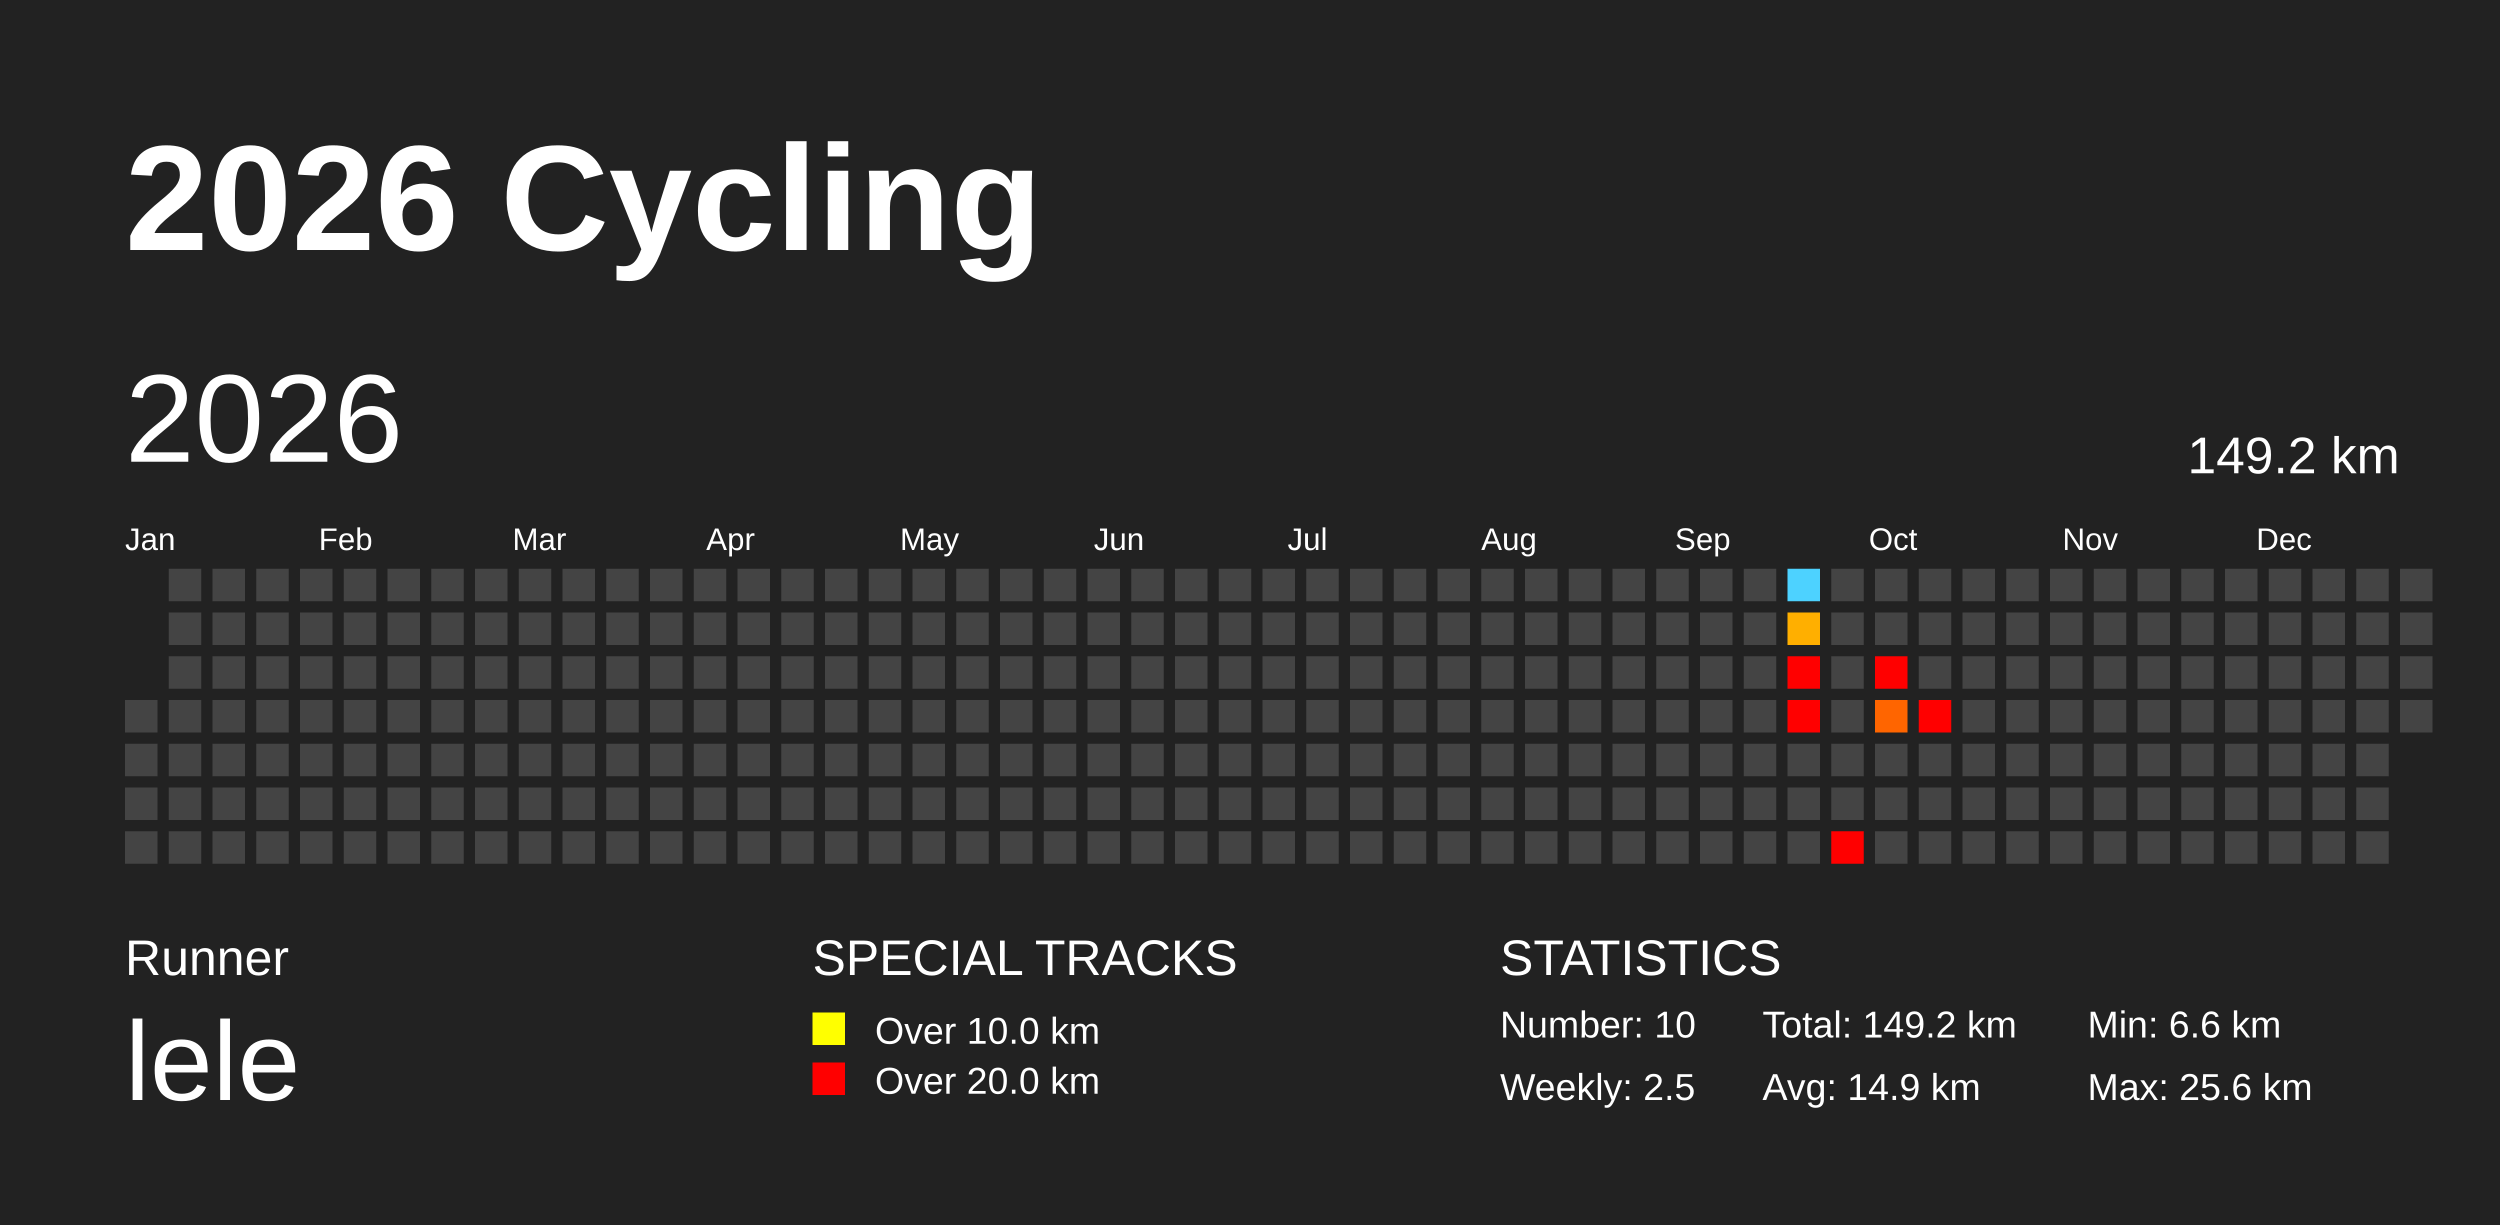
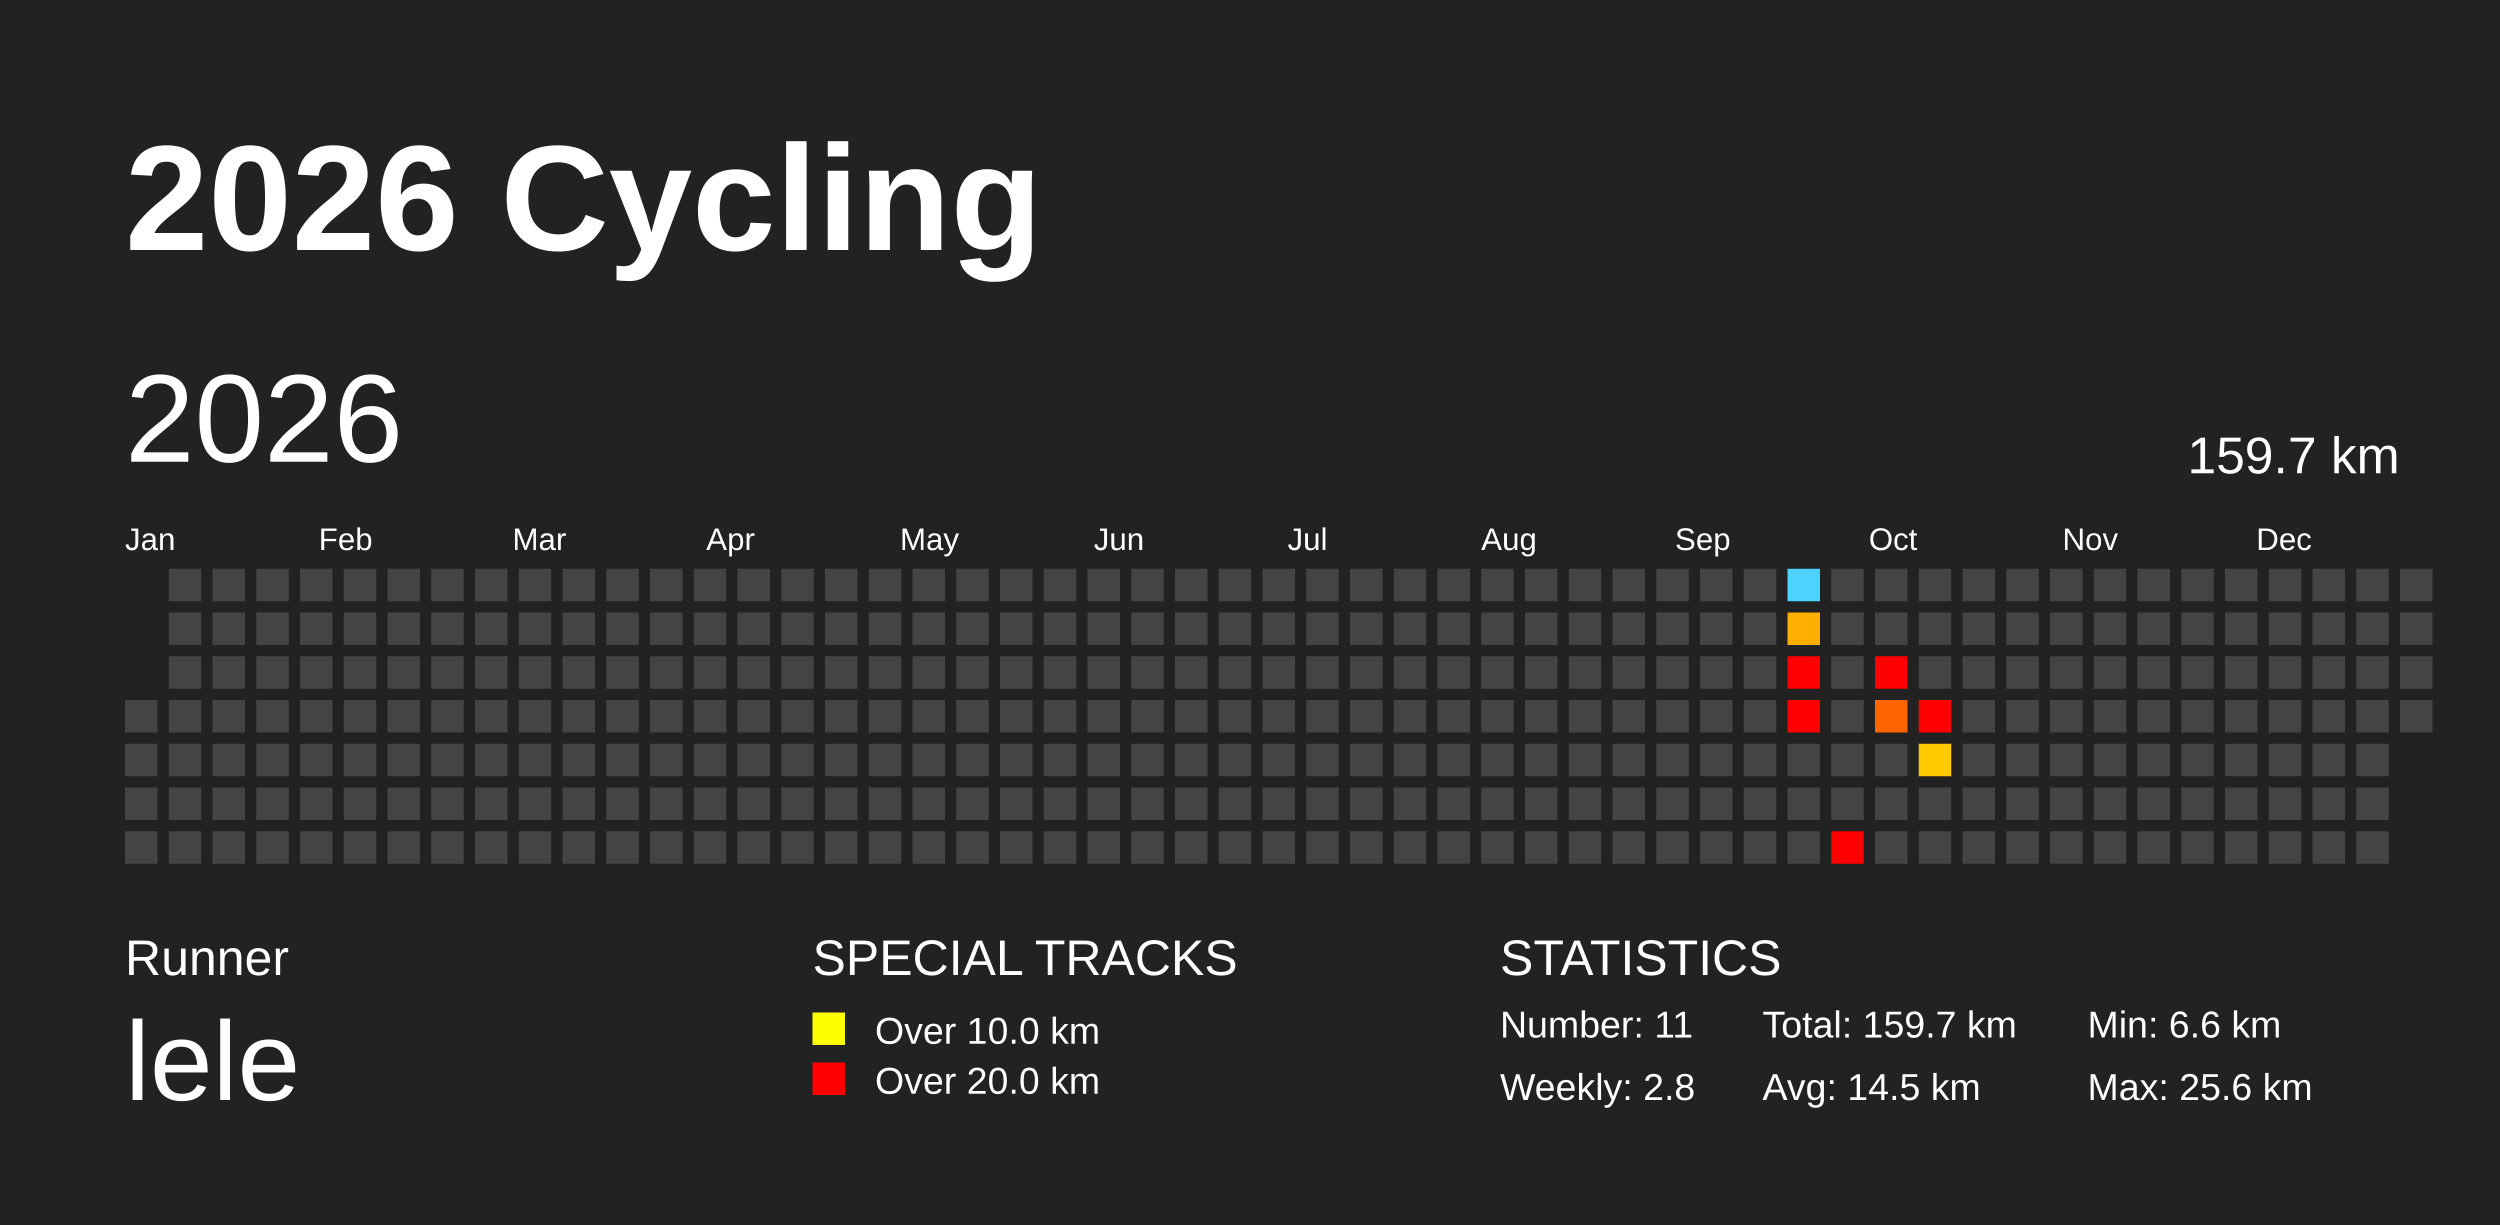
<svg xmlns="http://www.w3.org/2000/svg" baseProfile="full" height="98mm" version="1.1" viewBox="0,0,200,98" width="200mm">
  <defs>
    <pattern height="2" id="indoor-stripe" patternUnits="userSpaceOnUse" width="2">
      <line stroke="white" stroke-opacity="0.45" stroke-width="0.5" x1="0" x2="2" y1="2" y2="0" />
    </pattern>
  </defs>
  <rect fill="#222222" height="98" width="200" x="0" y="0" />
  <text fill="#FFFFFF" style="font-size:12px; font-family:Arial; font-weight:bold;" x="10" y="20">2026 Cycling</text>
  <text fill="#FFFFFF" style="font-size:4px; font-family:Arial" x="10" y="78">Runner</text>
  <text fill="#FFFFFF" style="font-size:9px; font-family:Arial" x="10" y="88">lele</text>
  <text fill="#FFFFFF" style="font-size:4px; font-family:Arial" x="65" y="78">SPECIAL TRACKS</text>
  <rect fill="yellow" height="2.6" width="2.6" x="65" y="81" />
  <text fill="#FFFFFF" style="font-size:3px; font-family:Arial" x="70" y="83.5">Over 10.0 km</text>
  <rect fill="red" height="2.6" width="2.6" x="65" y="85" />
  <text fill="#FFFFFF" style="font-size:3px; font-family:Arial" x="70" y="87.5">Over 20.0 km</text>
  <text fill="#FFFFFF" style="font-size:4px; font-family:Arial" x="120" y="78">STATISTICS</text>
-   <text fill="#FFFFFF" style="font-size:3px; font-family:Arial" x="120" y="83">Number: 10</text>
-   <text fill="#FFFFFF" style="font-size:3px; font-family:Arial" x="120" y="88">Weekly: 2.5</text>
-   <text fill="#FFFFFF" style="font-size:3px; font-family:Arial" x="141" y="83">Total: 149.2 km</text>
-   <text fill="#FFFFFF" style="font-size:3px; font-family:Arial" x="141" y="88">Avg: 14.9 km</text>
+   <text fill="#FFFFFF" style="font-size:3px; font-family:Arial" x="120" y="83">Number: 11</text>
+   <text fill="#FFFFFF" style="font-size:3px; font-family:Arial" x="120" y="88">Weekly: 2.8</text>
+   <text fill="#FFFFFF" style="font-size:3px; font-family:Arial" x="141" y="83">Total: 159.7 km</text>
+   <text fill="#FFFFFF" style="font-size:3px; font-family:Arial" x="141" y="88">Avg: 14.5 km</text>
  <text fill="#FFFFFF" style="font-size:3px; font-family:Arial" x="167" y="83">Min: 6.6 km</text>
  <text fill="#FFFFFF" style="font-size:3px; font-family:Arial" x="167" y="88">Max: 25.6 km</text>
  <text dominant-baseline="hanging" fill="#FFFFFF" style="font-size:10.0px; font-family:Arial;" x="10" y="30">2026</text>
-   <text dominant-baseline="hanging" fill="#FFFFFF" style="font-size:4.125px; font-family:Arial;" x="175" y="35">149.2 km</text>
+   <text dominant-baseline="hanging" fill="#FFFFFF" style="font-size:4.125px; font-family:Arial;" x="175" y="35">159.7 km</text>
  <text fill="#FFFFFF" style="font-size:2.5px; font-family:Arial" x="10.0" y="44">Jan</text>
  <text fill="#FFFFFF" style="font-size:2.5px; font-family:Arial" x="25.5" y="44">Feb</text>
  <text fill="#FFFFFF" style="font-size:2.5px; font-family:Arial" x="41.0" y="44">Mar</text>
  <text fill="#FFFFFF" style="font-size:2.5px; font-family:Arial" x="56.5" y="44">Apr</text>
  <text fill="#FFFFFF" style="font-size:2.5px; font-family:Arial" x="72.0" y="44">May</text>
  <text fill="#FFFFFF" style="font-size:2.5px; font-family:Arial" x="87.5" y="44">Jun</text>
  <text fill="#FFFFFF" style="font-size:2.5px; font-family:Arial" x="103.0" y="44">Jul</text>
  <text fill="#FFFFFF" style="font-size:2.5px; font-family:Arial" x="118.5" y="44">Aug</text>
  <text fill="#FFFFFF" style="font-size:2.5px; font-family:Arial" x="134.0" y="44">Sep</text>
  <text fill="#FFFFFF" style="font-size:2.5px; font-family:Arial" x="149.5" y="44">Oct</text>
  <text fill="#FFFFFF" style="font-size:2.5px; font-family:Arial" x="165.0" y="44">Nov</text>
  <text fill="#FFFFFF" style="font-size:2.5px; font-family:Arial" x="180.5" y="44">Dec</text>
  <rect fill="#444444" height="2.6" width="2.6" x="10.0" y="56.0" />
  <rect fill="#444444" height="2.6" width="2.6" x="10.0" y="59.5" />
  <rect fill="#444444" height="2.6" width="2.6" x="10.0" y="63.0" />
  <rect fill="#444444" height="2.6" width="2.6" x="10.0" y="66.5" />
  <rect fill="#444444" height="2.6" width="2.6" x="13.5" y="45.5" />
  <rect fill="#444444" height="2.6" width="2.6" x="13.5" y="49.0" />
  <rect fill="#444444" height="2.6" width="2.6" x="13.5" y="52.5" />
  <rect fill="#444444" height="2.6" width="2.6" x="13.5" y="56.0" />
  <rect fill="#444444" height="2.6" width="2.6" x="13.5" y="59.5" />
  <rect fill="#444444" height="2.6" width="2.6" x="13.5" y="63.0" />
  <rect fill="#444444" height="2.6" width="2.6" x="13.5" y="66.5" />
  <rect fill="#444444" height="2.6" width="2.6" x="17.0" y="45.5" />
  <rect fill="#444444" height="2.6" width="2.6" x="17.0" y="49.0" />
  <rect fill="#444444" height="2.6" width="2.6" x="17.0" y="52.5" />
  <rect fill="#444444" height="2.6" width="2.6" x="17.0" y="56.0" />
  <rect fill="#444444" height="2.6" width="2.6" x="17.0" y="59.5" />
  <rect fill="#444444" height="2.6" width="2.6" x="17.0" y="63.0" />
  <rect fill="#444444" height="2.6" width="2.6" x="17.0" y="66.5" />
  <rect fill="#444444" height="2.6" width="2.6" x="20.5" y="45.5" />
  <rect fill="#444444" height="2.6" width="2.6" x="20.5" y="49.0" />
  <rect fill="#444444" height="2.6" width="2.6" x="20.5" y="52.5" />
  <rect fill="#444444" height="2.6" width="2.6" x="20.5" y="56.0" />
  <rect fill="#444444" height="2.6" width="2.6" x="20.5" y="59.5" />
  <rect fill="#444444" height="2.6" width="2.6" x="20.5" y="63.0" />
  <rect fill="#444444" height="2.6" width="2.6" x="20.5" y="66.5" />
  <rect fill="#444444" height="2.6" width="2.6" x="24.0" y="45.5" />
  <rect fill="#444444" height="2.6" width="2.6" x="24.0" y="49.0" />
  <rect fill="#444444" height="2.6" width="2.6" x="24.0" y="52.5" />
  <rect fill="#444444" height="2.6" width="2.6" x="24.0" y="56.0" />
  <rect fill="#444444" height="2.6" width="2.6" x="24.0" y="59.5" />
  <rect fill="#444444" height="2.6" width="2.6" x="24.0" y="63.0" />
  <rect fill="#444444" height="2.6" width="2.6" x="24.0" y="66.5" />
  <rect fill="#444444" height="2.6" width="2.6" x="27.5" y="45.5" />
  <rect fill="#444444" height="2.6" width="2.6" x="27.5" y="49.0" />
  <rect fill="#444444" height="2.6" width="2.6" x="27.5" y="52.5" />
  <rect fill="#444444" height="2.6" width="2.6" x="27.5" y="56.0" />
  <rect fill="#444444" height="2.6" width="2.6" x="27.5" y="59.5" />
  <rect fill="#444444" height="2.6" width="2.6" x="27.5" y="63.0" />
  <rect fill="#444444" height="2.6" width="2.6" x="27.5" y="66.5" />
  <rect fill="#444444" height="2.6" width="2.6" x="31.0" y="45.5" />
  <rect fill="#444444" height="2.6" width="2.6" x="31.0" y="49.0" />
  <rect fill="#444444" height="2.6" width="2.6" x="31.0" y="52.5" />
  <rect fill="#444444" height="2.6" width="2.6" x="31.0" y="56.0" />
  <rect fill="#444444" height="2.6" width="2.6" x="31.0" y="59.5" />
  <rect fill="#444444" height="2.6" width="2.6" x="31.0" y="63.0" />
  <rect fill="#444444" height="2.6" width="2.6" x="31.0" y="66.5" />
  <rect fill="#444444" height="2.6" width="2.6" x="34.5" y="45.5" />
  <rect fill="#444444" height="2.6" width="2.6" x="34.5" y="49.0" />
  <rect fill="#444444" height="2.6" width="2.6" x="34.5" y="52.5" />
  <rect fill="#444444" height="2.6" width="2.6" x="34.5" y="56.0" />
  <rect fill="#444444" height="2.6" width="2.6" x="34.5" y="59.5" />
  <rect fill="#444444" height="2.6" width="2.6" x="34.5" y="63.0" />
  <rect fill="#444444" height="2.6" width="2.6" x="34.5" y="66.5" />
  <rect fill="#444444" height="2.6" width="2.6" x="38.0" y="45.5" />
  <rect fill="#444444" height="2.6" width="2.6" x="38.0" y="49.0" />
  <rect fill="#444444" height="2.6" width="2.6" x="38.0" y="52.5" />
  <rect fill="#444444" height="2.6" width="2.6" x="38.0" y="56.0" />
  <rect fill="#444444" height="2.6" width="2.6" x="38.0" y="59.5" />
  <rect fill="#444444" height="2.6" width="2.6" x="38.0" y="63.0" />
  <rect fill="#444444" height="2.6" width="2.6" x="38.0" y="66.5" />
  <rect fill="#444444" height="2.6" width="2.6" x="41.5" y="45.5" />
  <rect fill="#444444" height="2.6" width="2.6" x="41.5" y="49.0" />
  <rect fill="#444444" height="2.6" width="2.6" x="41.5" y="52.5" />
  <rect fill="#444444" height="2.6" width="2.6" x="41.5" y="56.0" />
  <rect fill="#444444" height="2.6" width="2.6" x="41.5" y="59.5" />
  <rect fill="#444444" height="2.6" width="2.6" x="41.5" y="63.0" />
  <rect fill="#444444" height="2.6" width="2.6" x="41.5" y="66.5" />
  <rect fill="#444444" height="2.6" width="2.6" x="45.0" y="45.5" />
  <rect fill="#444444" height="2.6" width="2.6" x="45.0" y="49.0" />
  <rect fill="#444444" height="2.6" width="2.6" x="45.0" y="52.5" />
  <rect fill="#444444" height="2.6" width="2.6" x="45.0" y="56.0" />
  <rect fill="#444444" height="2.6" width="2.6" x="45.0" y="59.5" />
  <rect fill="#444444" height="2.6" width="2.6" x="45.0" y="63.0" />
  <rect fill="#444444" height="2.6" width="2.6" x="45.0" y="66.5" />
  <rect fill="#444444" height="2.6" width="2.6" x="48.5" y="45.5" />
  <rect fill="#444444" height="2.6" width="2.6" x="48.5" y="49.0" />
  <rect fill="#444444" height="2.6" width="2.6" x="48.5" y="52.5" />
  <rect fill="#444444" height="2.6" width="2.6" x="48.5" y="56.0" />
  <rect fill="#444444" height="2.6" width="2.6" x="48.5" y="59.5" />
  <rect fill="#444444" height="2.6" width="2.6" x="48.5" y="63.0" />
  <rect fill="#444444" height="2.6" width="2.6" x="48.5" y="66.5" />
  <rect fill="#444444" height="2.6" width="2.6" x="52.0" y="45.5" />
  <rect fill="#444444" height="2.6" width="2.6" x="52.0" y="49.0" />
  <rect fill="#444444" height="2.6" width="2.6" x="52.0" y="52.5" />
  <rect fill="#444444" height="2.6" width="2.6" x="52.0" y="56.0" />
  <rect fill="#444444" height="2.6" width="2.6" x="52.0" y="59.5" />
  <rect fill="#444444" height="2.6" width="2.6" x="52.0" y="63.0" />
  <rect fill="#444444" height="2.6" width="2.6" x="52.0" y="66.5" />
  <rect fill="#444444" height="2.6" width="2.6" x="55.5" y="45.5" />
  <rect fill="#444444" height="2.6" width="2.6" x="55.5" y="49.0" />
  <rect fill="#444444" height="2.6" width="2.6" x="55.5" y="52.5" />
  <rect fill="#444444" height="2.6" width="2.6" x="55.5" y="56.0" />
  <rect fill="#444444" height="2.6" width="2.6" x="55.5" y="59.5" />
  <rect fill="#444444" height="2.6" width="2.6" x="55.5" y="63.0" />
  <rect fill="#444444" height="2.6" width="2.6" x="55.5" y="66.5" />
  <rect fill="#444444" height="2.6" width="2.6" x="59.0" y="45.5" />
  <rect fill="#444444" height="2.6" width="2.6" x="59.0" y="49.0" />
  <rect fill="#444444" height="2.6" width="2.6" x="59.0" y="52.5" />
  <rect fill="#444444" height="2.6" width="2.6" x="59.0" y="56.0" />
  <rect fill="#444444" height="2.6" width="2.6" x="59.0" y="59.5" />
  <rect fill="#444444" height="2.6" width="2.6" x="59.0" y="63.0" />
  <rect fill="#444444" height="2.6" width="2.6" x="59.0" y="66.5" />
  <rect fill="#444444" height="2.6" width="2.6" x="62.5" y="45.5" />
  <rect fill="#444444" height="2.6" width="2.6" x="62.5" y="49.0" />
  <rect fill="#444444" height="2.6" width="2.6" x="62.5" y="52.5" />
  <rect fill="#444444" height="2.6" width="2.6" x="62.5" y="56.0" />
  <rect fill="#444444" height="2.6" width="2.6" x="62.5" y="59.5" />
  <rect fill="#444444" height="2.6" width="2.6" x="62.5" y="63.0" />
  <rect fill="#444444" height="2.6" width="2.6" x="62.5" y="66.5" />
  <rect fill="#444444" height="2.6" width="2.6" x="66.0" y="45.5" />
  <rect fill="#444444" height="2.6" width="2.6" x="66.0" y="49.0" />
  <rect fill="#444444" height="2.6" width="2.6" x="66.0" y="52.5" />
  <rect fill="#444444" height="2.6" width="2.6" x="66.0" y="56.0" />
  <rect fill="#444444" height="2.6" width="2.6" x="66.0" y="59.5" />
  <rect fill="#444444" height="2.6" width="2.6" x="66.0" y="63.0" />
  <rect fill="#444444" height="2.6" width="2.6" x="66.0" y="66.5" />
  <rect fill="#444444" height="2.6" width="2.6" x="69.5" y="45.5" />
  <rect fill="#444444" height="2.6" width="2.6" x="69.5" y="49.0" />
  <rect fill="#444444" height="2.6" width="2.6" x="69.5" y="52.5" />
  <rect fill="#444444" height="2.6" width="2.6" x="69.5" y="56.0" />
  <rect fill="#444444" height="2.6" width="2.6" x="69.5" y="59.5" />
  <rect fill="#444444" height="2.6" width="2.6" x="69.5" y="63.0" />
  <rect fill="#444444" height="2.6" width="2.6" x="69.5" y="66.5" />
  <rect fill="#444444" height="2.6" width="2.6" x="73.0" y="45.5" />
  <rect fill="#444444" height="2.6" width="2.6" x="73.0" y="49.0" />
  <rect fill="#444444" height="2.6" width="2.6" x="73.0" y="52.5" />
  <rect fill="#444444" height="2.6" width="2.6" x="73.0" y="56.0" />
  <rect fill="#444444" height="2.6" width="2.6" x="73.0" y="59.5" />
  <rect fill="#444444" height="2.6" width="2.6" x="73.0" y="63.0" />
  <rect fill="#444444" height="2.6" width="2.6" x="73.0" y="66.5" />
  <rect fill="#444444" height="2.6" width="2.6" x="76.5" y="45.5" />
  <rect fill="#444444" height="2.6" width="2.6" x="76.5" y="49.0" />
  <rect fill="#444444" height="2.6" width="2.6" x="76.5" y="52.5" />
  <rect fill="#444444" height="2.6" width="2.6" x="76.5" y="56.0" />
  <rect fill="#444444" height="2.6" width="2.6" x="76.5" y="59.5" />
  <rect fill="#444444" height="2.6" width="2.6" x="76.5" y="63.0" />
  <rect fill="#444444" height="2.6" width="2.6" x="76.5" y="66.5" />
  <rect fill="#444444" height="2.6" width="2.6" x="80.0" y="45.5" />
  <rect fill="#444444" height="2.6" width="2.6" x="80.0" y="49.0" />
  <rect fill="#444444" height="2.6" width="2.6" x="80.0" y="52.5" />
  <rect fill="#444444" height="2.6" width="2.6" x="80.0" y="56.0" />
  <rect fill="#444444" height="2.6" width="2.6" x="80.0" y="59.5" />
  <rect fill="#444444" height="2.6" width="2.6" x="80.0" y="63.0" />
  <rect fill="#444444" height="2.6" width="2.6" x="80.0" y="66.5" />
  <rect fill="#444444" height="2.6" width="2.6" x="83.5" y="45.5" />
  <rect fill="#444444" height="2.6" width="2.6" x="83.5" y="49.0" />
  <rect fill="#444444" height="2.6" width="2.6" x="83.5" y="52.5" />
  <rect fill="#444444" height="2.6" width="2.6" x="83.5" y="56.0" />
  <rect fill="#444444" height="2.6" width="2.6" x="83.5" y="59.5" />
  <rect fill="#444444" height="2.6" width="2.6" x="83.5" y="63.0" />
  <rect fill="#444444" height="2.6" width="2.6" x="83.5" y="66.5" />
  <rect fill="#444444" height="2.6" width="2.6" x="87.0" y="45.5" />
  <rect fill="#444444" height="2.6" width="2.6" x="87.0" y="49.0" />
  <rect fill="#444444" height="2.6" width="2.6" x="87.0" y="52.5" />
  <rect fill="#444444" height="2.6" width="2.6" x="87.0" y="56.0" />
  <rect fill="#444444" height="2.6" width="2.6" x="87.0" y="59.5" />
  <rect fill="#444444" height="2.6" width="2.6" x="87.0" y="63.0" />
  <rect fill="#444444" height="2.6" width="2.6" x="87.0" y="66.5" />
  <rect fill="#444444" height="2.6" width="2.6" x="90.5" y="45.5" />
  <rect fill="#444444" height="2.6" width="2.6" x="90.5" y="49.0" />
  <rect fill="#444444" height="2.6" width="2.6" x="90.5" y="52.5" />
  <rect fill="#444444" height="2.6" width="2.6" x="90.5" y="56.0" />
  <rect fill="#444444" height="2.6" width="2.6" x="90.5" y="59.5" />
  <rect fill="#444444" height="2.6" width="2.6" x="90.5" y="63.0" />
  <rect fill="#444444" height="2.6" width="2.6" x="90.5" y="66.5" />
  <rect fill="#444444" height="2.6" width="2.6" x="94.0" y="45.5" />
  <rect fill="#444444" height="2.6" width="2.6" x="94.0" y="49.0" />
  <rect fill="#444444" height="2.6" width="2.6" x="94.0" y="52.5" />
  <rect fill="#444444" height="2.6" width="2.6" x="94.0" y="56.0" />
  <rect fill="#444444" height="2.6" width="2.6" x="94.0" y="59.5" />
  <rect fill="#444444" height="2.6" width="2.6" x="94.0" y="63.0" />
  <rect fill="#444444" height="2.6" width="2.6" x="94.0" y="66.5" />
  <rect fill="#444444" height="2.6" width="2.6" x="97.5" y="45.5" />
  <rect fill="#444444" height="2.6" width="2.6" x="97.5" y="49.0" />
  <rect fill="#444444" height="2.6" width="2.6" x="97.5" y="52.5" />
  <rect fill="#444444" height="2.6" width="2.6" x="97.5" y="56.0" />
  <rect fill="#444444" height="2.6" width="2.6" x="97.5" y="59.5" />
  <rect fill="#444444" height="2.6" width="2.6" x="97.5" y="63.0" />
  <rect fill="#444444" height="2.6" width="2.6" x="97.5" y="66.5" />
  <rect fill="#444444" height="2.6" width="2.6" x="101.0" y="45.5" />
  <rect fill="#444444" height="2.6" width="2.6" x="101.0" y="49.0" />
  <rect fill="#444444" height="2.6" width="2.6" x="101.0" y="52.5" />
  <rect fill="#444444" height="2.6" width="2.6" x="101.0" y="56.0" />
  <rect fill="#444444" height="2.6" width="2.6" x="101.0" y="59.5" />
  <rect fill="#444444" height="2.6" width="2.6" x="101.0" y="63.0" />
  <rect fill="#444444" height="2.6" width="2.6" x="101.0" y="66.5" />
  <rect fill="#444444" height="2.6" width="2.6" x="104.5" y="45.5" />
  <rect fill="#444444" height="2.6" width="2.6" x="104.5" y="49.0" />
  <rect fill="#444444" height="2.6" width="2.6" x="104.5" y="52.5" />
  <rect fill="#444444" height="2.6" width="2.6" x="104.5" y="56.0" />
  <rect fill="#444444" height="2.6" width="2.6" x="104.5" y="59.5" />
  <rect fill="#444444" height="2.6" width="2.6" x="104.5" y="63.0" />
  <rect fill="#444444" height="2.6" width="2.6" x="104.5" y="66.5" />
  <rect fill="#444444" height="2.6" width="2.6" x="108.0" y="45.5" />
  <rect fill="#444444" height="2.6" width="2.6" x="108.0" y="49.0" />
  <rect fill="#444444" height="2.6" width="2.6" x="108.0" y="52.5" />
  <rect fill="#444444" height="2.6" width="2.6" x="108.0" y="56.0" />
  <rect fill="#444444" height="2.6" width="2.6" x="108.0" y="59.5" />
  <rect fill="#444444" height="2.6" width="2.6" x="108.0" y="63.0" />
  <rect fill="#444444" height="2.6" width="2.6" x="108.0" y="66.5" />
  <rect fill="#444444" height="2.6" width="2.6" x="111.5" y="45.5" />
  <rect fill="#444444" height="2.6" width="2.6" x="111.5" y="49.0" />
  <rect fill="#444444" height="2.6" width="2.6" x="111.5" y="52.5" />
  <rect fill="#444444" height="2.6" width="2.6" x="111.5" y="56.0" />
  <rect fill="#444444" height="2.6" width="2.6" x="111.5" y="59.5" />
  <rect fill="#444444" height="2.6" width="2.6" x="111.5" y="63.0" />
  <rect fill="#444444" height="2.6" width="2.6" x="111.5" y="66.5" />
  <rect fill="#444444" height="2.6" width="2.6" x="115.0" y="45.5" />
  <rect fill="#444444" height="2.6" width="2.6" x="115.0" y="49.0" />
  <rect fill="#444444" height="2.6" width="2.6" x="115.0" y="52.5" />
  <rect fill="#444444" height="2.6" width="2.6" x="115.0" y="56.0" />
  <rect fill="#444444" height="2.6" width="2.6" x="115.0" y="59.5" />
  <rect fill="#444444" height="2.6" width="2.6" x="115.0" y="63.0" />
  <rect fill="#444444" height="2.6" width="2.6" x="115.0" y="66.5" />
  <rect fill="#444444" height="2.6" width="2.6" x="118.5" y="45.5" />
  <rect fill="#444444" height="2.6" width="2.6" x="118.5" y="49.0" />
  <rect fill="#444444" height="2.6" width="2.6" x="118.5" y="52.5" />
  <rect fill="#444444" height="2.6" width="2.6" x="118.5" y="56.0" />
  <rect fill="#444444" height="2.6" width="2.6" x="118.5" y="59.5" />
  <rect fill="#444444" height="2.6" width="2.6" x="118.5" y="63.0" />
  <rect fill="#444444" height="2.6" width="2.6" x="118.5" y="66.5" />
  <rect fill="#444444" height="2.6" width="2.6" x="122.0" y="45.5" />
  <rect fill="#444444" height="2.6" width="2.6" x="122.0" y="49.0" />
  <rect fill="#444444" height="2.6" width="2.6" x="122.0" y="52.5" />
  <rect fill="#444444" height="2.6" width="2.6" x="122.0" y="56.0" />
  <rect fill="#444444" height="2.6" width="2.6" x="122.0" y="59.5" />
  <rect fill="#444444" height="2.6" width="2.6" x="122.0" y="63.0" />
  <rect fill="#444444" height="2.6" width="2.6" x="122.0" y="66.5" />
  <rect fill="#444444" height="2.6" width="2.6" x="125.5" y="45.5" />
  <rect fill="#444444" height="2.6" width="2.6" x="125.5" y="49.0" />
  <rect fill="#444444" height="2.6" width="2.6" x="125.5" y="52.5" />
  <rect fill="#444444" height="2.6" width="2.6" x="125.5" y="56.0" />
  <rect fill="#444444" height="2.6" width="2.6" x="125.5" y="59.5" />
  <rect fill="#444444" height="2.6" width="2.6" x="125.5" y="63.0" />
  <rect fill="#444444" height="2.6" width="2.6" x="125.5" y="66.5" />
  <rect fill="#444444" height="2.6" width="2.6" x="129.0" y="45.5" />
  <rect fill="#444444" height="2.6" width="2.6" x="129.0" y="49.0" />
  <rect fill="#444444" height="2.6" width="2.6" x="129.0" y="52.5" />
  <rect fill="#444444" height="2.6" width="2.6" x="129.0" y="56.0" />
  <rect fill="#444444" height="2.6" width="2.6" x="129.0" y="59.5" />
  <rect fill="#444444" height="2.6" width="2.6" x="129.0" y="63.0" />
  <rect fill="#444444" height="2.6" width="2.6" x="129.0" y="66.5" />
  <rect fill="#444444" height="2.6" width="2.6" x="132.5" y="45.5" />
  <rect fill="#444444" height="2.6" width="2.6" x="132.5" y="49.0" />
  <rect fill="#444444" height="2.6" width="2.6" x="132.5" y="52.5" />
  <rect fill="#444444" height="2.6" width="2.6" x="132.5" y="56.0" />
  <rect fill="#444444" height="2.6" width="2.6" x="132.5" y="59.5" />
  <rect fill="#444444" height="2.6" width="2.6" x="132.5" y="63.0" />
  <rect fill="#444444" height="2.6" width="2.6" x="132.5" y="66.5" />
  <rect fill="#444444" height="2.6" width="2.6" x="136.0" y="45.5" />
  <rect fill="#444444" height="2.6" width="2.6" x="136.0" y="49.0" />
  <rect fill="#444444" height="2.6" width="2.6" x="136.0" y="52.5" />
  <rect fill="#444444" height="2.6" width="2.6" x="136.0" y="56.0" />
  <rect fill="#444444" height="2.6" width="2.6" x="136.0" y="59.5" />
  <rect fill="#444444" height="2.6" width="2.6" x="136.0" y="63.0" />
  <rect fill="#444444" height="2.6" width="2.6" x="136.0" y="66.5" />
  <rect fill="#444444" height="2.6" width="2.6" x="139.5" y="45.5" />
  <rect fill="#444444" height="2.6" width="2.6" x="139.5" y="49.0" />
  <rect fill="#444444" height="2.6" width="2.6" x="139.5" y="52.5" />
  <rect fill="#444444" height="2.6" width="2.6" x="139.5" y="56.0" />
  <rect fill="#444444" height="2.6" width="2.6" x="139.5" y="59.5" />
  <rect fill="#444444" height="2.6" width="2.6" x="139.5" y="63.0" />
  <rect fill="#444444" height="2.6" width="2.6" x="139.5" y="66.5" />
  <rect fill="#4dd2ff" height="2.6" width="2.6" x="143.0" y="45.5" />
  <rect fill="#ffaf00" height="2.6" width="2.6" x="143.0" y="49.0" />
  <rect fill="red" height="2.6" width="2.6" x="143.0" y="52.5" />
  <rect fill="red" height="2.6" width="2.6" x="143.0" y="56.0" />
  <rect fill="#444444" height="2.6" width="2.6" x="143.0" y="59.5" />
  <rect fill="#444444" height="2.6" width="2.6" x="143.0" y="63.0" />
  <rect fill="#444444" height="2.6" width="2.6" x="143.0" y="66.5" />
  <rect fill="#444444" height="2.6" width="2.6" x="146.5" y="45.5" />
  <rect fill="#444444" height="2.6" width="2.6" x="146.5" y="49.0" />
  <rect fill="#444444" height="2.6" width="2.6" x="146.5" y="52.5" />
  <rect fill="#444444" height="2.6" width="2.6" x="146.5" y="56.0" />
  <rect fill="#444444" height="2.6" width="2.6" x="146.5" y="59.5" />
  <rect fill="#444444" height="2.6" width="2.6" x="146.5" y="63.0" />
  <rect fill="red" height="2.6" width="2.6" x="146.5" y="66.5" />
  <rect fill="#444444" height="2.6" width="2.6" x="150.0" y="45.5" />
  <rect fill="#444444" height="2.6" width="2.6" x="150.0" y="49.0" />
  <rect fill="red" height="2.6" width="2.6" x="150.0" y="52.5" />
  <rect fill="#ff6500" height="2.6" width="2.6" x="150.0" y="56.0" />
  <rect fill="#444444" height="2.6" width="2.6" x="150.0" y="59.5" />
  <rect fill="#444444" height="2.6" width="2.6" x="150.0" y="63.0" />
  <rect fill="#444444" height="2.6" width="2.6" x="150.0" y="66.5" />
  <rect fill="#444444" height="2.6" width="2.6" x="153.5" y="45.5" />
  <rect fill="#444444" height="2.6" width="2.6" x="153.5" y="49.0" />
  <rect fill="#444444" height="2.6" width="2.6" x="153.5" y="52.5" />
  <rect fill="red" height="2.6" width="2.6" x="153.5" y="56.0" />
-   <rect fill="#444444" height="2.6" width="2.6" x="153.5" y="59.5" />
+   <rect fill="#ffca00" height="2.6" width="2.6" x="153.5" y="59.5" />
  <rect fill="#444444" height="2.6" width="2.6" x="153.5" y="63.0" />
  <rect fill="#444444" height="2.6" width="2.6" x="153.5" y="66.5" />
  <rect fill="#444444" height="2.6" width="2.6" x="157.0" y="45.5" />
  <rect fill="#444444" height="2.6" width="2.6" x="157.0" y="49.0" />
  <rect fill="#444444" height="2.6" width="2.6" x="157.0" y="52.5" />
  <rect fill="#444444" height="2.6" width="2.6" x="157.0" y="56.0" />
  <rect fill="#444444" height="2.6" width="2.6" x="157.0" y="59.5" />
  <rect fill="#444444" height="2.6" width="2.6" x="157.0" y="63.0" />
  <rect fill="#444444" height="2.6" width="2.6" x="157.0" y="66.5" />
  <rect fill="#444444" height="2.6" width="2.6" x="160.5" y="45.5" />
  <rect fill="#444444" height="2.6" width="2.6" x="160.5" y="49.0" />
  <rect fill="#444444" height="2.6" width="2.6" x="160.5" y="52.5" />
  <rect fill="#444444" height="2.6" width="2.6" x="160.5" y="56.0" />
  <rect fill="#444444" height="2.6" width="2.6" x="160.5" y="59.5" />
  <rect fill="#444444" height="2.6" width="2.6" x="160.5" y="63.0" />
  <rect fill="#444444" height="2.6" width="2.6" x="160.5" y="66.5" />
  <rect fill="#444444" height="2.6" width="2.6" x="164.0" y="45.5" />
  <rect fill="#444444" height="2.6" width="2.6" x="164.0" y="49.0" />
  <rect fill="#444444" height="2.6" width="2.6" x="164.0" y="52.5" />
  <rect fill="#444444" height="2.6" width="2.6" x="164.0" y="56.0" />
  <rect fill="#444444" height="2.6" width="2.6" x="164.0" y="59.5" />
  <rect fill="#444444" height="2.6" width="2.6" x="164.0" y="63.0" />
  <rect fill="#444444" height="2.6" width="2.6" x="164.0" y="66.5" />
  <rect fill="#444444" height="2.6" width="2.6" x="167.5" y="45.5" />
  <rect fill="#444444" height="2.6" width="2.6" x="167.5" y="49.0" />
  <rect fill="#444444" height="2.6" width="2.6" x="167.5" y="52.5" />
  <rect fill="#444444" height="2.6" width="2.6" x="167.5" y="56.0" />
  <rect fill="#444444" height="2.6" width="2.6" x="167.5" y="59.5" />
  <rect fill="#444444" height="2.6" width="2.6" x="167.5" y="63.0" />
  <rect fill="#444444" height="2.6" width="2.6" x="167.5" y="66.5" />
  <rect fill="#444444" height="2.6" width="2.6" x="171.0" y="45.5" />
  <rect fill="#444444" height="2.6" width="2.6" x="171.0" y="49.0" />
  <rect fill="#444444" height="2.6" width="2.6" x="171.0" y="52.5" />
  <rect fill="#444444" height="2.6" width="2.6" x="171.0" y="56.0" />
  <rect fill="#444444" height="2.6" width="2.6" x="171.0" y="59.5" />
  <rect fill="#444444" height="2.6" width="2.6" x="171.0" y="63.0" />
  <rect fill="#444444" height="2.6" width="2.6" x="171.0" y="66.5" />
  <rect fill="#444444" height="2.6" width="2.6" x="174.5" y="45.5" />
  <rect fill="#444444" height="2.6" width="2.6" x="174.5" y="49.0" />
  <rect fill="#444444" height="2.6" width="2.6" x="174.5" y="52.5" />
  <rect fill="#444444" height="2.6" width="2.6" x="174.5" y="56.0" />
  <rect fill="#444444" height="2.6" width="2.6" x="174.5" y="59.5" />
  <rect fill="#444444" height="2.6" width="2.6" x="174.5" y="63.0" />
  <rect fill="#444444" height="2.6" width="2.6" x="174.5" y="66.5" />
  <rect fill="#444444" height="2.6" width="2.6" x="178.0" y="45.5" />
  <rect fill="#444444" height="2.6" width="2.6" x="178.0" y="49.0" />
  <rect fill="#444444" height="2.6" width="2.6" x="178.0" y="52.5" />
  <rect fill="#444444" height="2.6" width="2.6" x="178.0" y="56.0" />
  <rect fill="#444444" height="2.6" width="2.6" x="178.0" y="59.5" />
  <rect fill="#444444" height="2.6" width="2.6" x="178.0" y="63.0" />
  <rect fill="#444444" height="2.6" width="2.6" x="178.0" y="66.5" />
  <rect fill="#444444" height="2.6" width="2.6" x="181.5" y="45.5" />
  <rect fill="#444444" height="2.6" width="2.6" x="181.5" y="49.0" />
  <rect fill="#444444" height="2.6" width="2.6" x="181.5" y="52.5" />
  <rect fill="#444444" height="2.6" width="2.6" x="181.5" y="56.0" />
  <rect fill="#444444" height="2.6" width="2.6" x="181.5" y="59.5" />
  <rect fill="#444444" height="2.6" width="2.6" x="181.5" y="63.0" />
  <rect fill="#444444" height="2.6" width="2.6" x="181.5" y="66.5" />
  <rect fill="#444444" height="2.6" width="2.6" x="185.0" y="45.5" />
  <rect fill="#444444" height="2.6" width="2.6" x="185.0" y="49.0" />
  <rect fill="#444444" height="2.6" width="2.6" x="185.0" y="52.5" />
  <rect fill="#444444" height="2.6" width="2.6" x="185.0" y="56.0" />
  <rect fill="#444444" height="2.6" width="2.6" x="185.0" y="59.5" />
  <rect fill="#444444" height="2.6" width="2.6" x="185.0" y="63.0" />
  <rect fill="#444444" height="2.6" width="2.6" x="185.0" y="66.5" />
  <rect fill="#444444" height="2.6" width="2.6" x="188.5" y="45.5" />
  <rect fill="#444444" height="2.6" width="2.6" x="188.5" y="49.0" />
  <rect fill="#444444" height="2.6" width="2.6" x="188.5" y="52.5" />
  <rect fill="#444444" height="2.6" width="2.6" x="188.5" y="56.0" />
  <rect fill="#444444" height="2.6" width="2.6" x="188.5" y="59.5" />
  <rect fill="#444444" height="2.6" width="2.6" x="188.5" y="63.0" />
  <rect fill="#444444" height="2.6" width="2.6" x="188.5" y="66.5" />
  <rect fill="#444444" height="2.6" width="2.6" x="192.0" y="45.5" />
  <rect fill="#444444" height="2.6" width="2.6" x="192.0" y="49.0" />
  <rect fill="#444444" height="2.6" width="2.6" x="192.0" y="52.5" />
  <rect fill="#444444" height="2.6" width="2.6" x="192.0" y="56.0" />
</svg>
